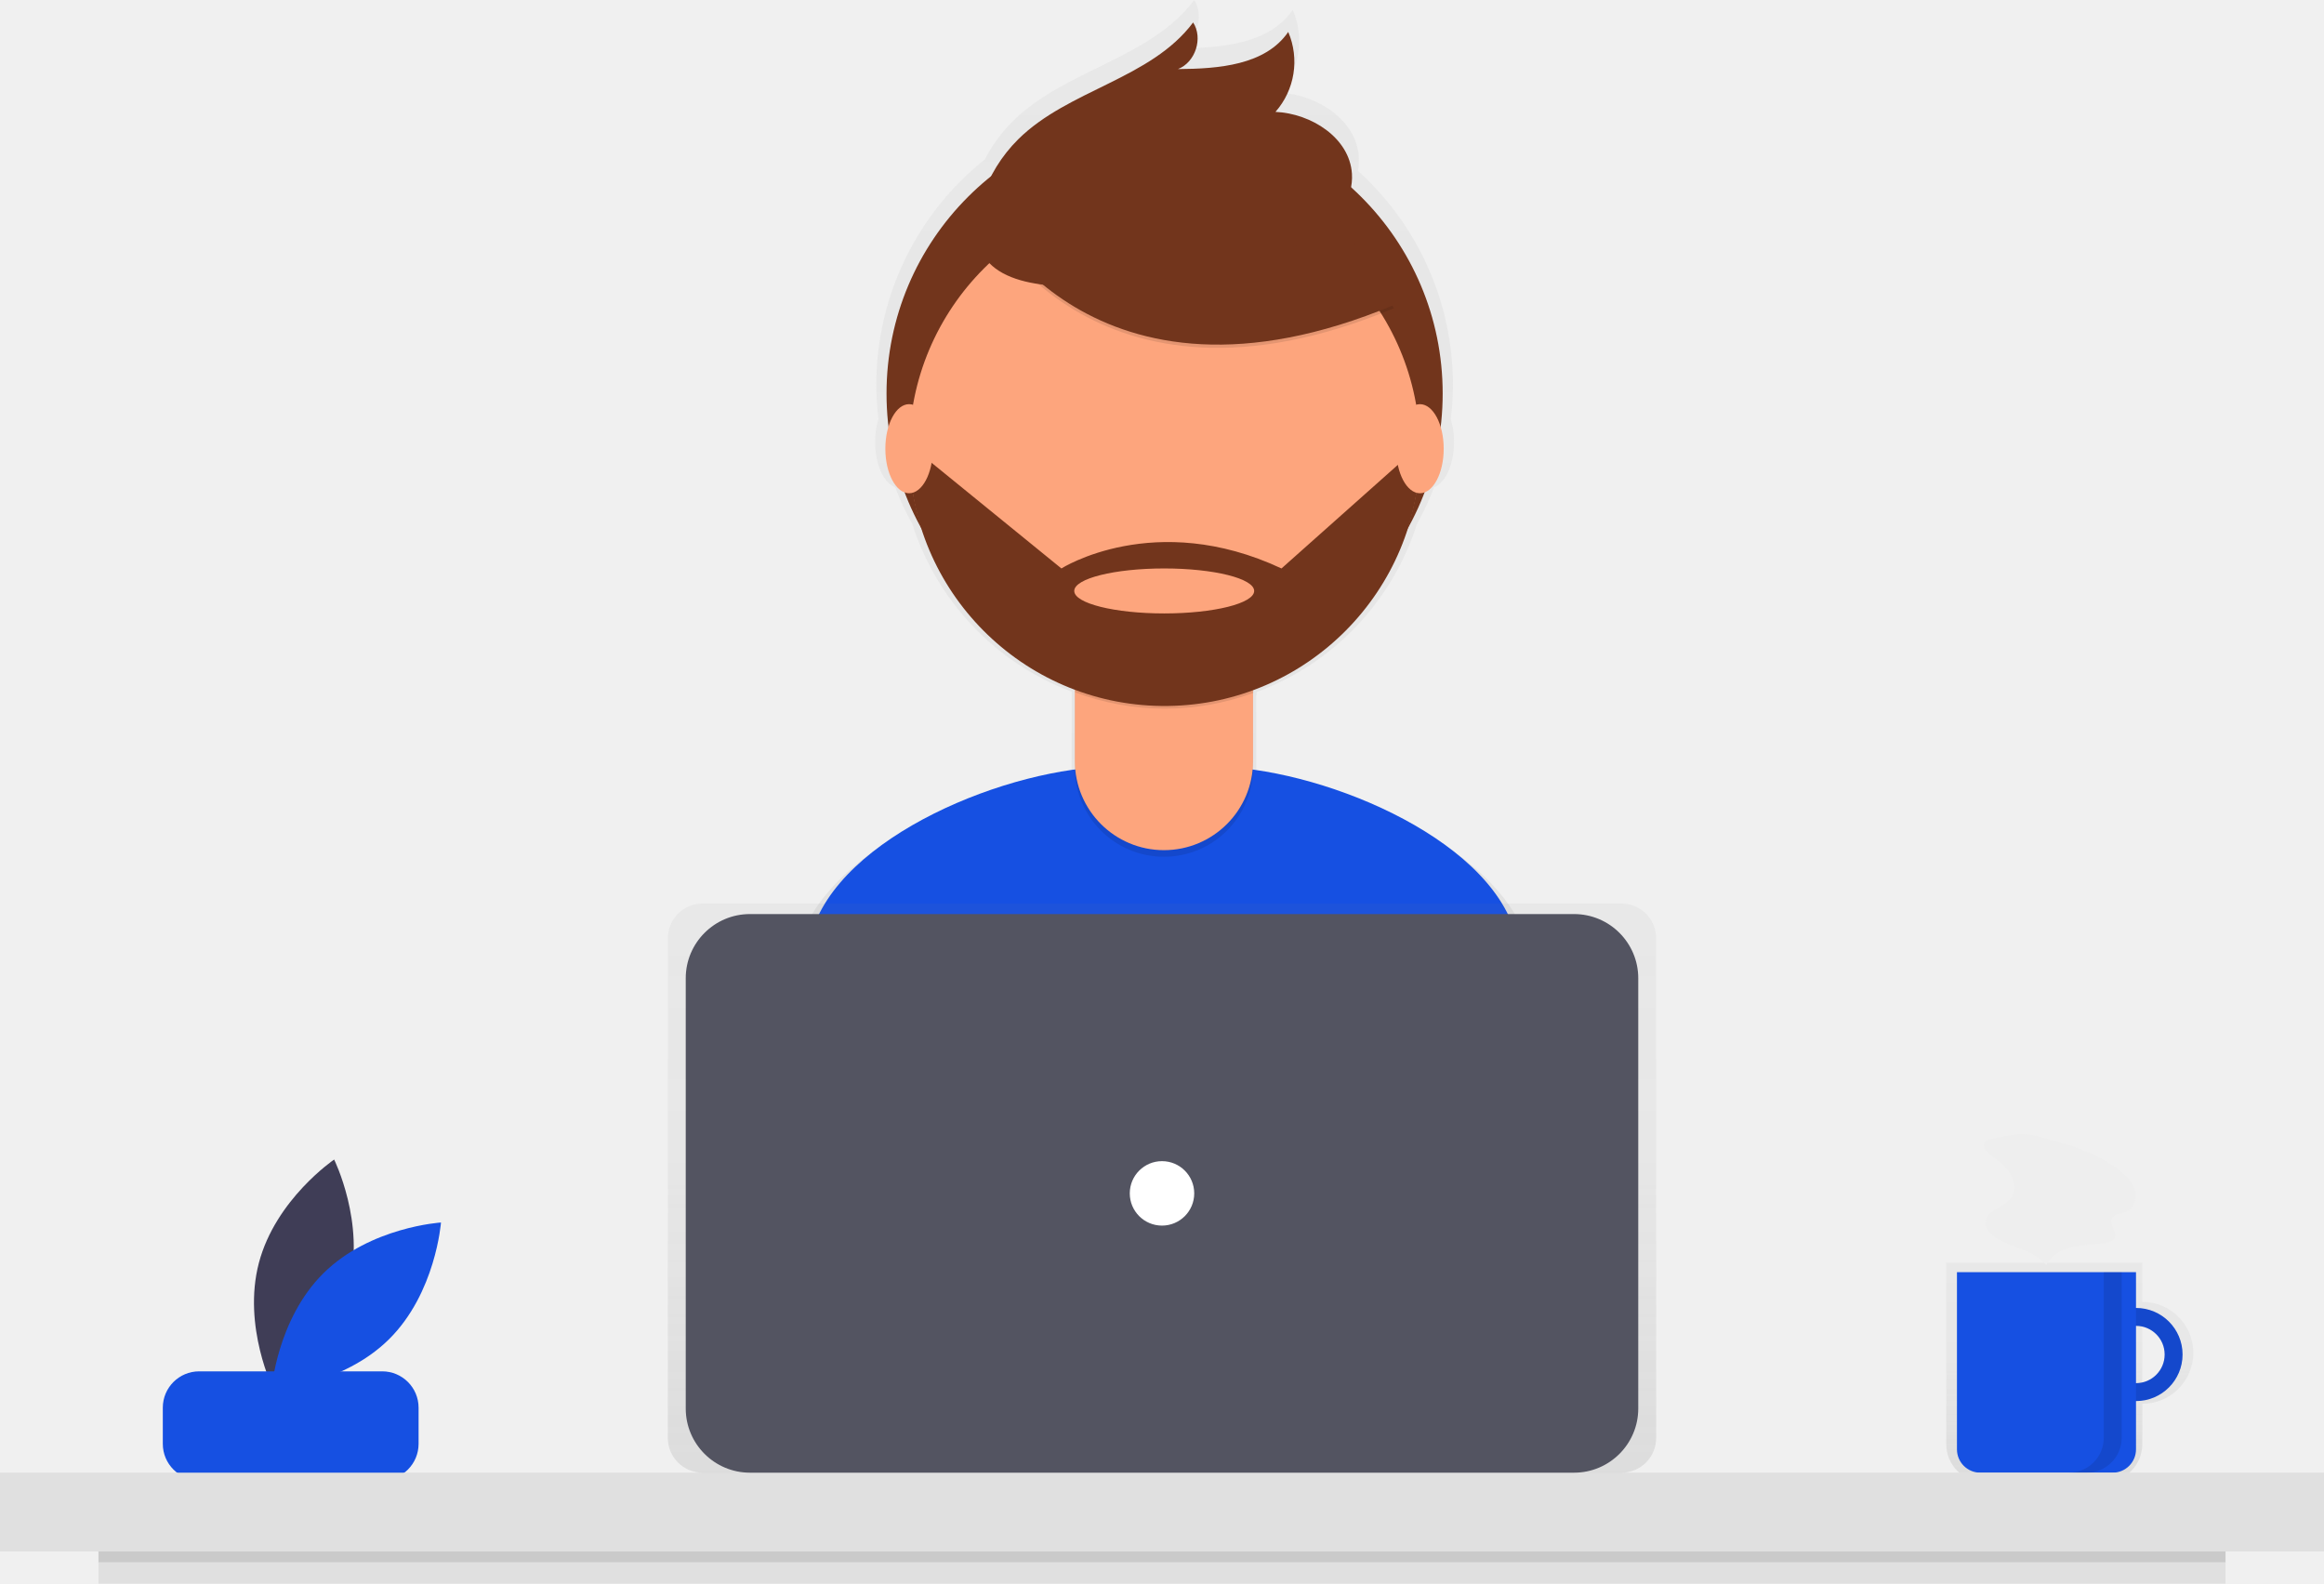
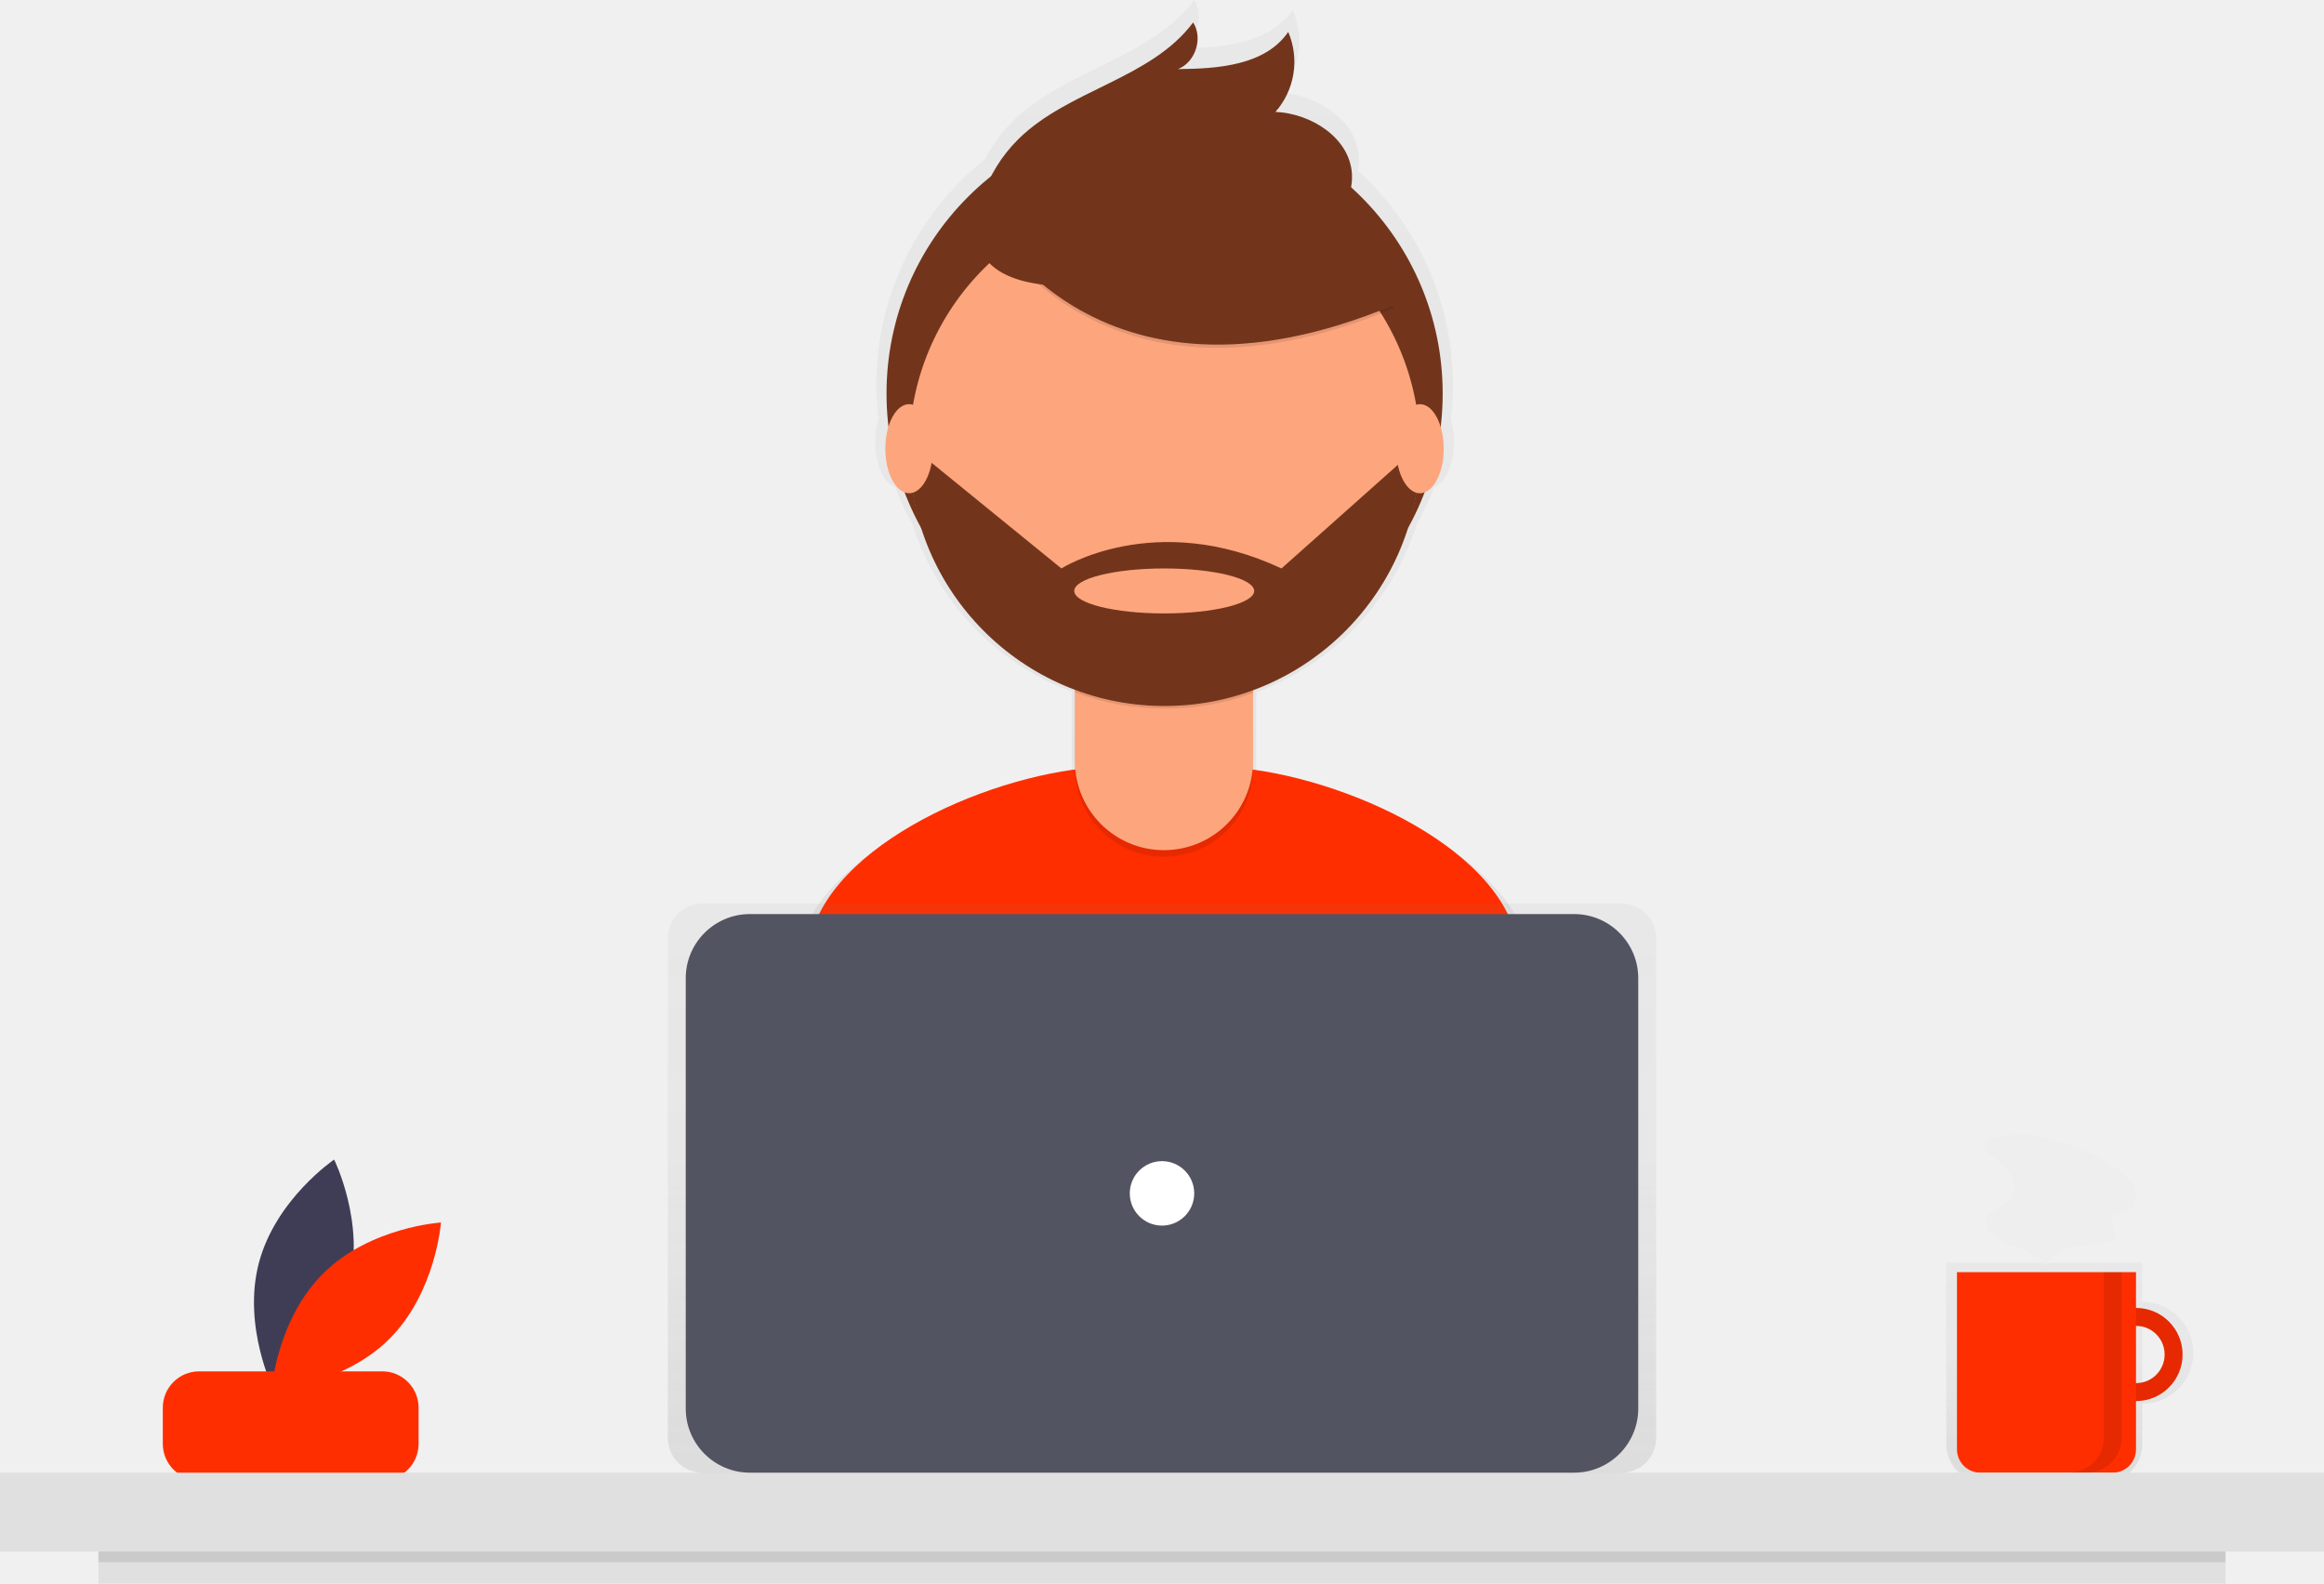
<svg xmlns="http://www.w3.org/2000/svg" xmlns:xlink="http://www.w3.org/1999/xlink" id="e2165270-d70d-4354-9ac9-1848d055b0c2" data-name="Layer 1" width="971.44" height="662" viewBox="0 0 971.44 662">
  <defs>
    <linearGradient id="afa9b5ae-644d-481c-a512-b5b81b77e42b" x1="979.446" y1="738.59" x2="979.446" y2="646.785" gradientUnits="userSpaceOnUse">
      <stop offset="0" stop-color="gray" stop-opacity="0.25" />
      <stop offset="0.535" stop-color="gray" stop-opacity="0.12" />
      <stop offset="1" stop-color="gray" stop-opacity="0.1" />
    </linearGradient>
    <linearGradient id="bf9220ea-365d-417c-960f-9ff5535a2d22" x1="600.652" y1="650.105" x2="600.652" y2="119" xlink:href="#afa9b5ae-644d-481c-a512-b5b81b77e42b" />
    <linearGradient id="b4202d31-0de8-4369-b735-813ee4300deb" x1="485.72" y1="615.598" x2="485.72" y2="377.704" xlink:href="#afa9b5ae-644d-481c-a512-b5b81b77e42b" />
  </defs>
  <path d="M260.114,656.809c-6.985,26.598-31.459,43.22-31.459,43.22s-13.15-26.502-6.166-53.1,31.459-43.22,31.459-43.22S267.098,630.211,260.114,656.809Z" transform="translate(-114.2798 -119)" fill="#3f3d56" />
-   <path d="M249.52,651.183c-19.563,19.327-21.751,48.831-21.751,48.831s29.528-1.831,49.091-21.159,21.751-48.831,21.751-48.831S269.082,631.855,249.52,651.183Z" transform="translate(-114.2798 -119)" fill="#1650e2" />
-   <rect x="68.053" y="573.241" width="106.916" height="45.496" rx="15.198" fill="#1650e2" />
+   <path d="M249.52,651.183c-19.563,19.327-21.751,48.831-21.751,48.831s29.528-1.831,49.091-21.159,21.751-48.831,21.751-48.831S269.082,631.855,249.52,651.183Z" transform="translate(-114.2798 -119)" fill=" rgba(255, 46, 0)" />
+   <rect x="68.053" y="573.241" width="106.916" height="45.496" rx="15.198" fill=" rgba(255, 46, 0)" />
  <g opacity="0.7">
    <path d="M1009.774,663.178V646.785H927.805V722.606a15.984,15.984,0,0,0,15.984,15.984h50.001a15.984,15.984,0,0,0,15.984-15.984V705.802a21.312,21.312,0,0,0,0-42.624Zm0,34.427v-26.23a13.115,13.115,0,0,1,0,26.23Z" transform="translate(-114.2798 -119)" fill="url(#afa9b5ae-644d-481c-a512-b5b81b77e42b)" />
  </g>
-   <path d="M1007.137,665.744a19.459,19.459,0,1,0,19.459,19.459A19.459,19.459,0,0,0,1007.137,665.744Zm0,31.433a11.975,11.975,0,1,1,11.975-11.975A11.975,11.975,0,0,1,1007.137,697.178Z" transform="translate(-114.2798 -119)" fill="#1650e2" />
+   <path d="M1007.137,665.744a19.459,19.459,0,1,0,19.459,19.459A19.459,19.459,0,0,0,1007.137,665.744Zm0,31.433a11.975,11.975,0,1,1,11.975-11.975A11.975,11.975,0,0,1,1007.137,697.178Z" transform="translate(-114.2798 -119)" fill=" rgba(255, 46, 0)" />
  <path d="M1007.137,665.744a19.459,19.459,0,1,0,19.459,19.459A19.459,19.459,0,0,0,1007.137,665.744Zm0,31.433a11.975,11.975,0,1,1,11.975-11.975A11.975,11.975,0,0,1,1007.137,697.178Z" transform="translate(-114.2798 -119)" opacity="0.1" />
-   <path d="M818.016,531.776H892.857a0,0,0,0,1,0,0v74.072a9.75,9.75,0,0,1-9.75,9.75H827.766a9.75,9.75,0,0,1-9.75-9.75V531.776A0,0,0,0,1,818.016,531.776Z" fill="#1650e2" />
+   <path d="M818.016,531.776H892.857a0,0,0,0,1,0,0v74.072a9.75,9.75,0,0,1-9.75,9.75H827.766a9.75,9.75,0,0,1-9.75-9.75V531.776A0,0,0,0,1,818.016,531.776Z" fill=" rgba(255, 46, 0)" />
  <rect y="615.598" width="971.44" height="32.93" fill="#e0e0e0" />
  <g opacity="0.7">
    <path d="M753.249,514.265c-10.412-37.792-69.438-65.389-113.851-71.508.006-.279.021-.555.021-.836V409.571c.047-.017.096-.032.143-.049v-1.226A110.939,110.939,0,0,0,706.573,338.064a119.882,119.882,0,0,0,7.15-15.416c4.741-1.726,8.322-9.545,8.322-18.939a33.069,33.069,0,0,0-1.338-9.495,121.528,121.528,0,0,0,.889-14.419,120.179,120.179,0,0,0-39.697-89.382,23.448,23.448,0,0,0,.375-5.877c-1.005-15.527-17.589-26.076-33.133-26.781a32.8,32.8,0,0,0,5.531-34.637c-9.911,14.439-30.259,15.974-47.772,16.088,7.557-2.926,10.957-13.397,6.562-20.205-18.304,24.534-53.985,29.077-75.756,50.594a63.863,63.863,0,0,0-11.78,16.067,120.241,120.241,0,0,0-45.319,94.135,121.556,121.556,0,0,0,.872,14.289,32.964,32.964,0,0,0-1.38,9.625c0,9.437,3.615,17.28,8.388,18.958a119.884,119.884,0,0,0,7.183,15.467,110.917,110.917,0,0,0,66.541,69.985v33.802c0,.26.014.517.02.776-44.581,6.014-104.079,33.828-114.398,71.924-8.911,32.899-18.424,69.028-23.157,90.241,40.568,28.506,125.693,45.243,179.041,45.243,50.687,0,133.533-15.107,172.907-41.063C772.361,585.734,762.548,548.018,753.249,514.265Z" transform="translate(-114.2798 -119)" fill="url(#bf9220ea-365d-417c-960f-9ff5535a2d22)" />
  </g>
-   <path d="M603.61,640.722c48.896,0,128.814-14.573,166.797-39.612-4.114-22.484-13.58-58.868-22.55-91.428-11.424-41.468-83.528-70.216-126.54-70.216h-41.449c-43.146,0-115.353,28.915-126.634,70.56-8.596,31.736-17.773,66.589-22.338,87.052C470.031,624.575,552.148,640.722,603.61,640.722Z" transform="translate(-114.2798 -119)" fill="#1650e2" />
+   <path d="M603.61,640.722c48.896,0,128.814-14.573,166.797-39.612-4.114-22.484-13.58-58.868-22.55-91.428-11.424-41.468-83.528-70.216-126.54-70.216h-41.449c-43.146,0-115.353,28.915-126.634,70.56-8.596,31.736-17.773,66.589-22.338,87.052C470.031,624.575,552.148,640.722,603.61,640.722Z" transform="translate(-114.2798 -119)" fill=" rgba(255, 46, 0)" />
  <circle cx="486.807" cy="164.497" r="116.236" fill="#72351c" />
  <path d="M449.291,261.311H523.77a0,0,0,0,1,0,0v59.583a37.239,37.239,0,0,1-37.239,37.239h-0a37.239,37.239,0,0,1-37.239-37.239V261.311A0,0,0,0,1,449.291,261.311Z" opacity="0.1" />
  <path d="M459.974,258.553H513.087a10.683,10.683,0,0,1,10.683,10.683v48.9a37.239,37.239,0,0,1-37.239,37.239h-0a37.239,37.239,0,0,1-37.239-37.239V269.236A10.683,10.683,0,0,1,459.974,258.553Z" fill="#fda57d" />
  <path d="M563.709,408.434a107.191,107.191,0,0,0,74.479.206v-9.149H563.709Z" transform="translate(-114.2798 -119)" opacity="0.1" />
  <circle cx="486.807" cy="187.668" r="106.753" fill="#fda57d" />
  <path d="M525.046,209.565S570.036,300.888,696.948,247.84L667.402,201.507l-52.376-18.802Z" transform="translate(-114.2798 -119)" opacity="0.1" />
  <path d="M525.046,208.222s44.99,91.323,171.901,38.275L667.402,200.164,615.026,181.362Z" transform="translate(-114.2798 -119)" fill="#72351c" />
  <path d="M524.647,202.052a61.67,61.67,0,0,1,15.285-24.863c21.001-20.757,55.422-25.139,73.079-48.806,4.24,6.568.959,16.668-6.33,19.491,16.894-.11,36.523-1.59,46.084-15.519a31.642,31.642,0,0,1-5.336,33.413c14.994.681,30.993,10.857,31.962,25.835.646,9.979-5.611,19.427-13.811,25.149s-18.121,8.35-27.886,10.503C609.188,233.54,506.046,259.882,524.647,202.052Z" transform="translate(-114.2798 -119)" fill="#72351c" />
  <path d="M707.836,307.602h-2.83l-55.062,49.019c-53.048-24.845-91.994,0-91.994,0L500.201,309.617l-5.823.732a106.75,106.75,0,0,0,213.458-2.746ZM600.924,375.423c-20.768,0-37.603-4.209-37.603-9.401s16.836-9.401,37.603-9.401,37.603,4.209,37.603,9.401S621.692,375.423,600.924,375.423Z" transform="translate(-114.2798 -119)" fill="#72351c" />
  <ellipse cx="380.011" cy="187.566" rx="9.93" ry="18.62" fill="#fda57d" />
  <ellipse cx="593.545" cy="187.566" rx="9.93" ry="18.62" fill="#fda57d" />
  <g opacity="0.7">
    <rect x="279.158" y="377.704" width="413.124" height="237.894" rx="14.5" fill="url(#b4202d31-0de8-4369-b735-813ee4300deb)" />
  </g>
  <rect x="286.642" y="382.093" width="398.156" height="233.505" rx="26.835" fill="#535461" />
  <circle cx="485.72" cy="498.846" r="13.471" fill="#fff" />
  <rect x="41.163" y="648.529" width="889.115" height="13.471" fill="#e0e0e0" />
  <rect x="41.163" y="648.529" width="889.115" height="4.49" opacity="0.1" />
  <path d="M993.665,650.776v69.228a14.594,14.594,0,0,1-14.594,14.594h7.484a14.594,14.594,0,0,0,14.594-14.594V650.776Z" transform="translate(-114.2798 -119)" opacity="0.1" />
  <path d="M947.064,594.979c-1.262.216-2.686.557-3.305,1.678-.982,1.78.797,3.786,2.421,5.009,2.999,2.259,6.16,4.478,8.199,7.632s2.679,7.554.451,10.576c-2.91,3.946-9.852,4.795-10.524,9.652-.431,3.118,2.264,5.778,4.995,7.343,6.741,3.862,15.432,4.892,20.315,10.935,2.02-4.154,6.538-6.555,11.042-7.58s9.183-.949,13.749-1.644c1.474-.225,3.135-.675,3.794-2.012,1.276-2.59-2.362-5.697-1.106-8.298.956-1.979,3.763-1.826,5.813-2.618,3.338-1.291,4.715-5.587,3.767-9.038s-3.624-6.148-6.438-8.36c-7.584-5.96-16.704-9.464-25.927-11.985-4.29-1.172-9.326-3.011-13.781-3.189C956.227,592.907,951.322,594.251,947.064,594.979Z" transform="translate(-114.2798 -119)" fill="#eee" />
</svg>
